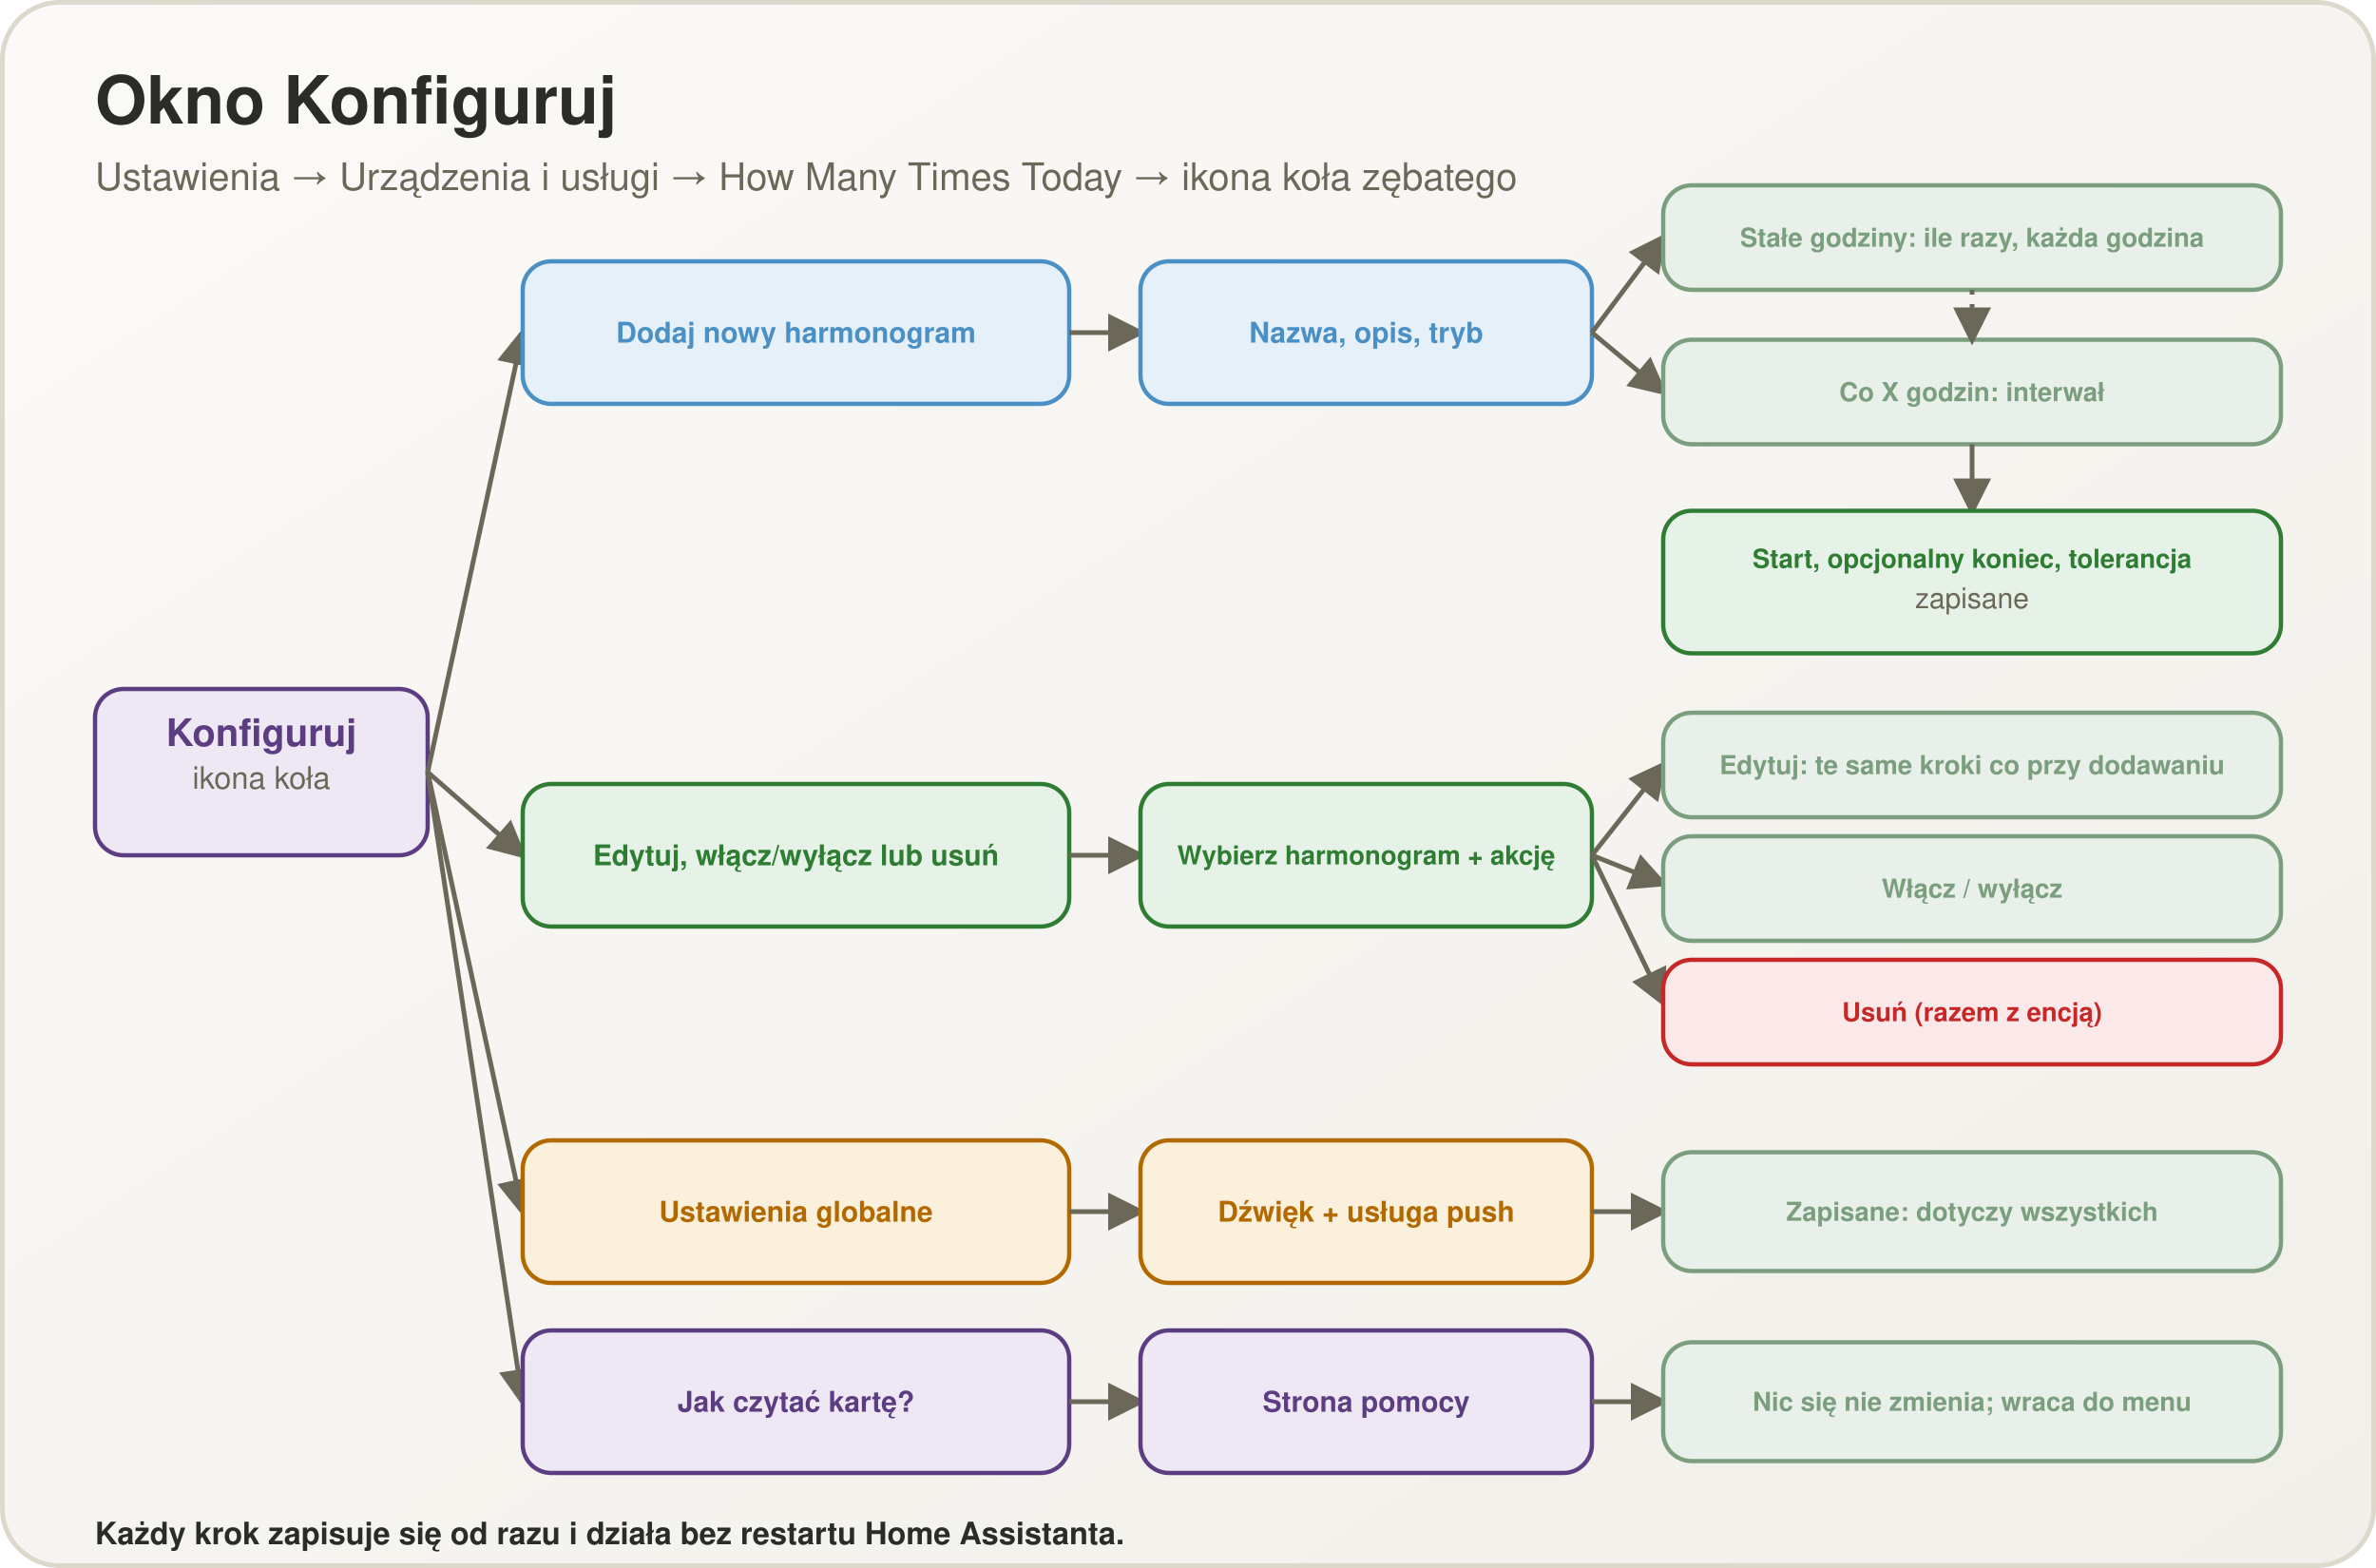
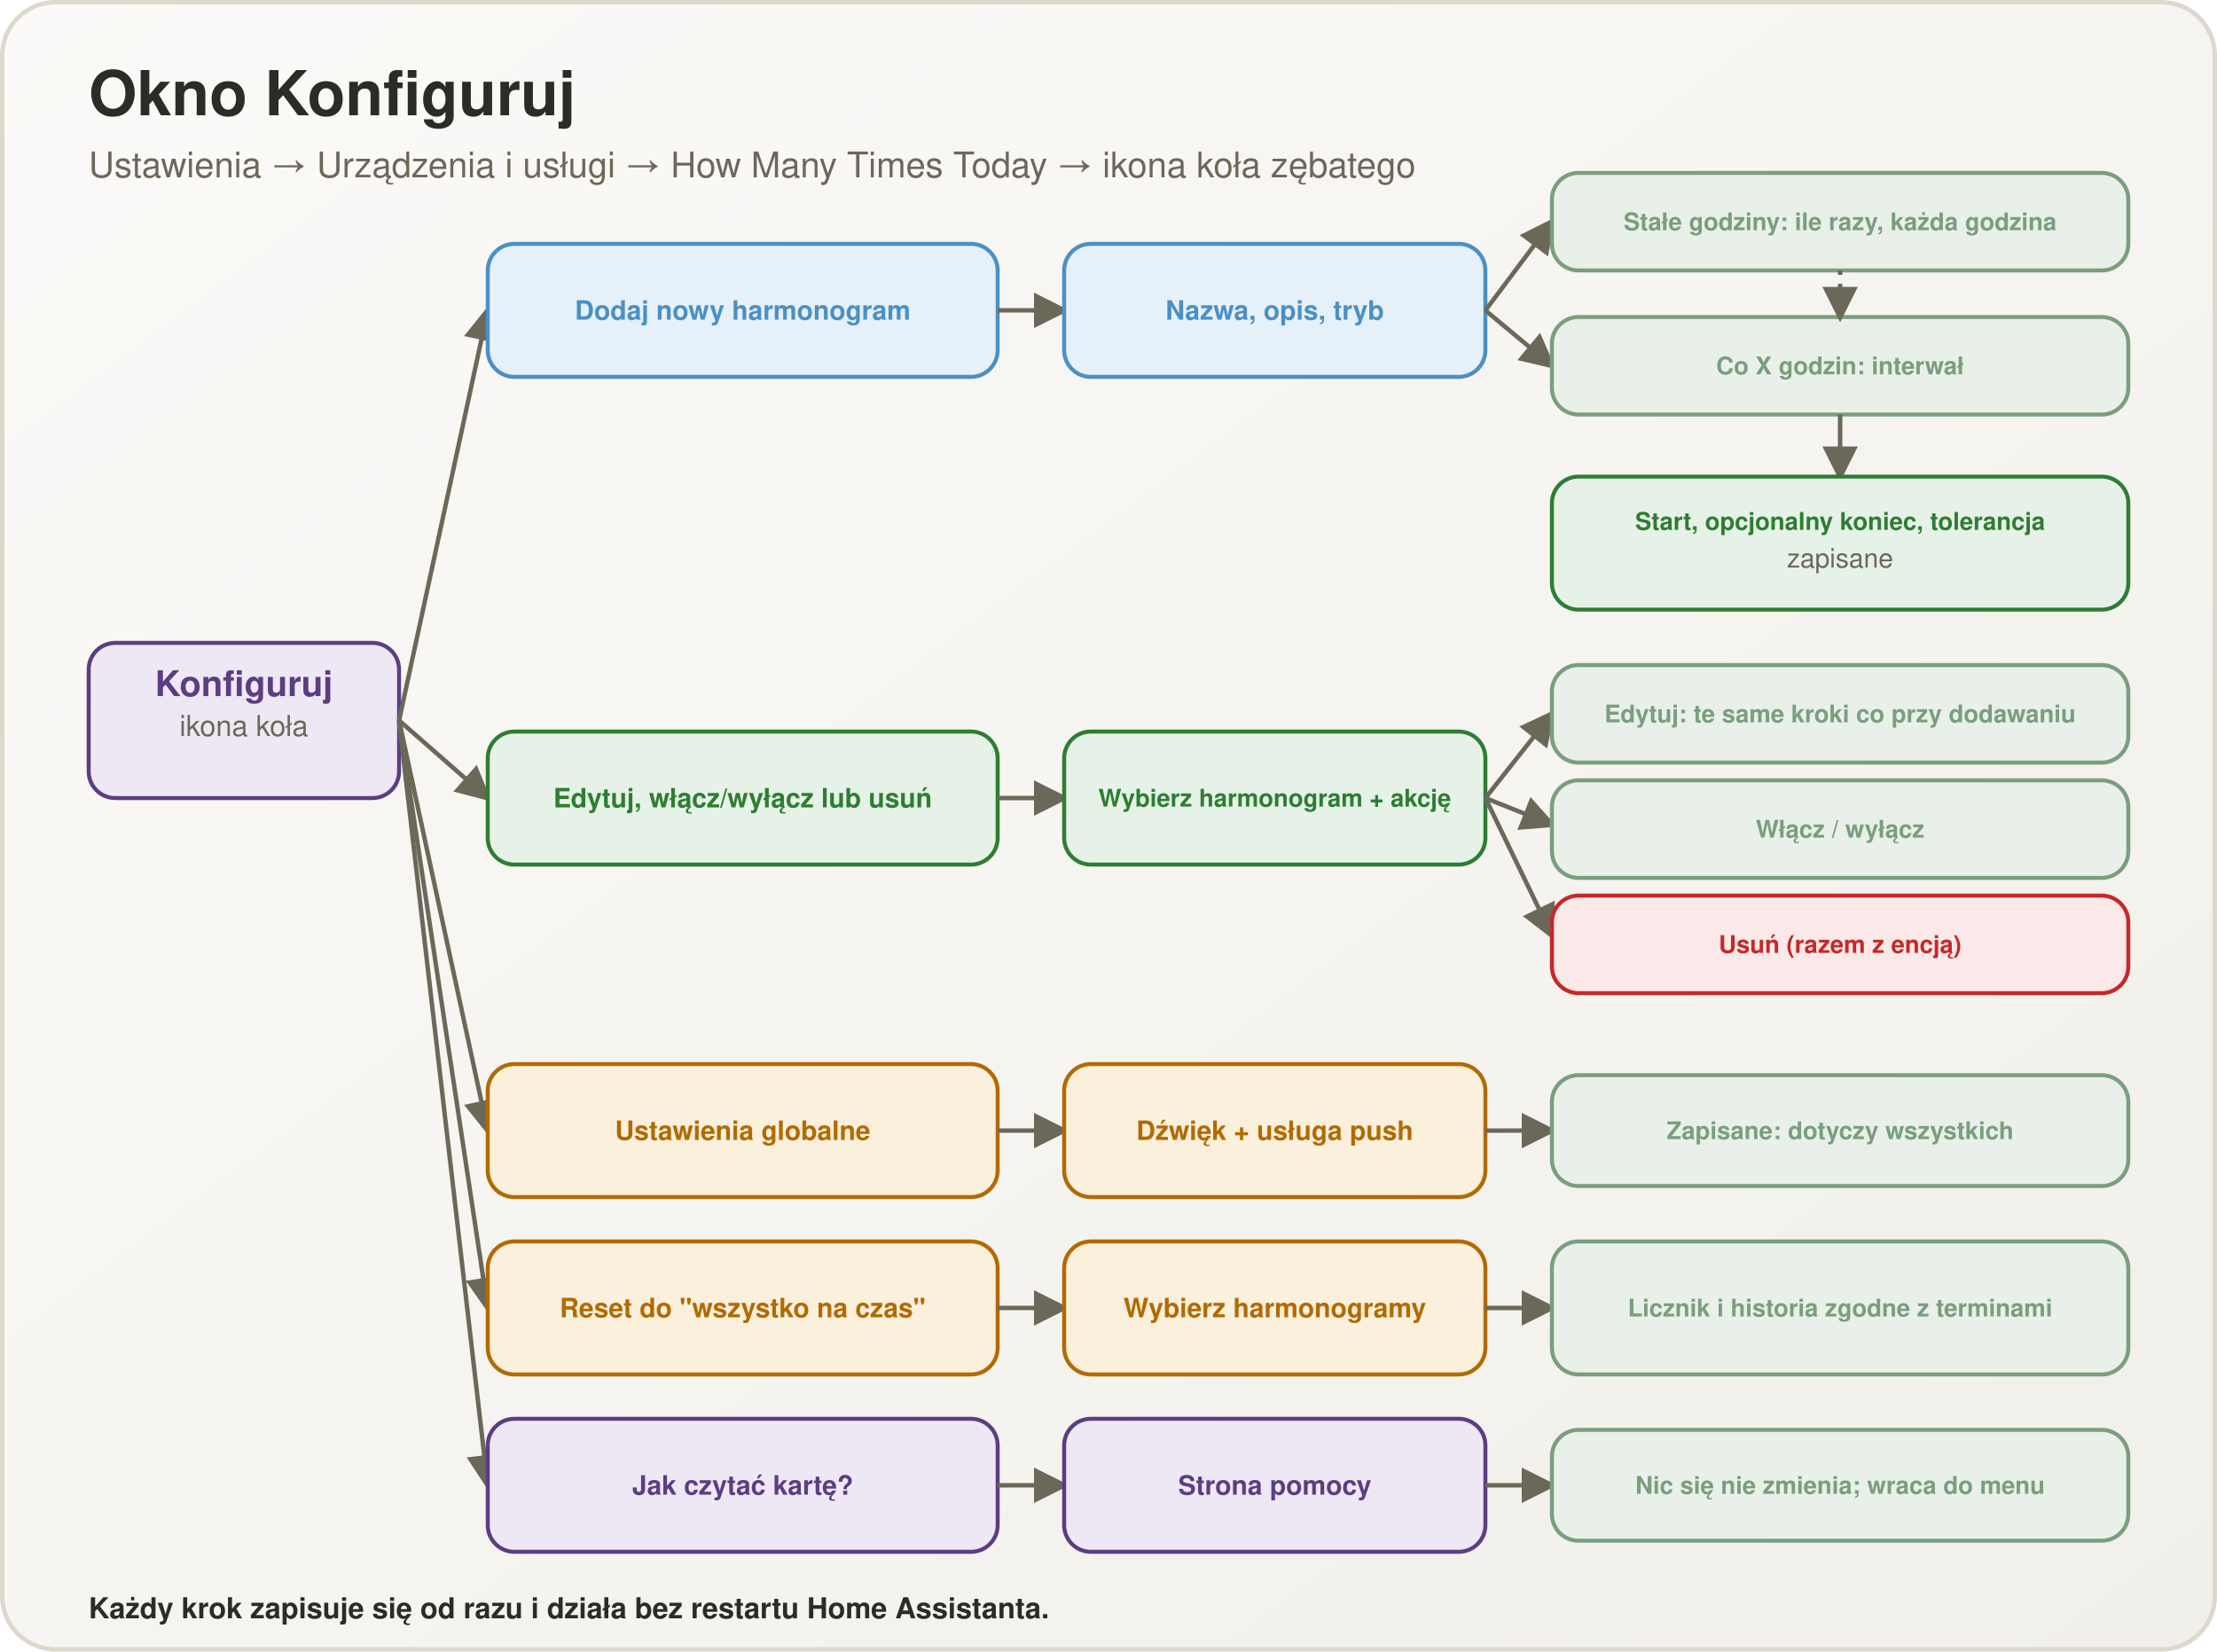
- <svg xmlns="http://www.w3.org/2000/svg" viewBox="0 0 1000 660" width="1000" height="660">
+ <svg xmlns="http://www.w3.org/2000/svg" viewBox="0 0 1000 745" width="1000" height="745">
  <defs>
    <linearGradient id="bg" x1="0" y1="0" x2="1" y2="1">
      <stop offset="0" stop-color="#fbfaf8" />
      <stop offset="1" stop-color="#f1efe9" />
    </linearGradient>
    <marker id="m6b6859" viewBox="0 0 10 10" refX="8.5" refY="5" markerWidth="8" markerHeight="8" orient="auto-start-reverse">
      <path d="M0,0 L10,5 L0,10 z" fill="#6b6859" />
    </marker>
  </defs>
-   <rect x="1" y="1" width="998" height="658" rx="24" fill="url(#bg)" stroke="#ddd8cc" stroke-width="2" />
+   <rect x="1" y="1" width="998" height="743" rx="24" fill="url(#bg)" stroke="#ddd8cc" stroke-width="2" />
  <text x="40" y="52" font-family="Segoe UI, Helvetica, Arial, sans-serif" font-size="28" font-weight="700" fill="#2b2b28" text-anchor="start">Okno Konfiguruj</text>
  <text x="40" y="80" font-family="Segoe UI, Helvetica, Arial, sans-serif" font-size="16" font-weight="400" fill="#6b6859" text-anchor="start">Ustawienia → Urządzenia i usługi → How Many Times Today → ikona koła zębatego</text>
  <rect x="40" y="290" width="140" height="70" rx="12" fill="#eee8f5" stroke="#5c3d82" stroke-width="1.8" />
  <text x="110.0" y="314" font-family="Segoe UI, Helvetica, Arial, sans-serif" font-size="16" font-weight="700" fill="#5c3d82" text-anchor="middle">Konfiguruj</text>
  <text x="110.0" y="332" font-family="Segoe UI, Helvetica, Arial, sans-serif" font-size="13" font-weight="400" fill="#6b6859" text-anchor="middle">ikona koła</text>
  <line x1="180" y1="325" x2="220" y2="140" stroke="#6b6859" stroke-width="2" marker-end="url(#m6b6859)" />
  <rect x="220" y="110" width="230" height="60" rx="12" fill="#e6f0f8" stroke="#4a90c4" stroke-width="1.8" />
  <text x="335.0" y="144.2" font-family="Segoe UI, Helvetica, Arial, sans-serif" font-size="12" font-weight="700" fill="#4a90c4" text-anchor="middle">Dodaj nowy harmonogram</text>
  <line x1="450" y1="140" x2="480" y2="140" stroke="#6b6859" stroke-width="2" marker-end="url(#m6b6859)" />
  <line x1="180" y1="325" x2="220" y2="360" stroke="#6b6859" stroke-width="2" marker-end="url(#m6b6859)" />
  <rect x="220" y="330" width="230" height="60" rx="12" fill="#e6f2e7" stroke="#2e7d32" stroke-width="1.8" />
  <text x="335.0" y="364.2" font-family="Segoe UI, Helvetica, Arial, sans-serif" font-size="12" font-weight="700" fill="#2e7d32" text-anchor="middle">Edytuj, włącz/wyłącz lub usuń</text>
  <line x1="450" y1="360" x2="480" y2="360" stroke="#6b6859" stroke-width="2" marker-end="url(#m6b6859)" />
  <line x1="180" y1="325" x2="220" y2="510" stroke="#6b6859" stroke-width="2" marker-end="url(#m6b6859)" />
  <rect x="220" y="480" width="230" height="60" rx="12" fill="#fbf0dc" stroke="#b26a00" stroke-width="1.8" />
  <text x="335.0" y="514.2" font-family="Segoe UI, Helvetica, Arial, sans-serif" font-size="12" font-weight="700" fill="#b26a00" text-anchor="middle">Ustawienia globalne</text>
  <line x1="450" y1="510" x2="480" y2="510" stroke="#6b6859" stroke-width="2" marker-end="url(#m6b6859)" />
  <rect x="480" y="110" width="190" height="60" rx="12" fill="#e6f0f8" stroke="#4a90c4" stroke-width="1.8" />
  <text x="575.0" y="144.2" font-family="Segoe UI, Helvetica, Arial, sans-serif" font-size="12" font-weight="700" fill="#4a90c4" text-anchor="middle">Nazwa, opis, tryb</text>
  <line x1="670" y1="140" x2="700" y2="100" stroke="#6b6859" stroke-width="2" marker-end="url(#m6b6859)" />
  <line x1="670" y1="140" x2="700" y2="165" stroke="#6b6859" stroke-width="2" marker-end="url(#m6b6859)" />
  <rect x="700" y="78" width="260" height="44" rx="12" fill="#e8f0e9" stroke="#7a9e7e" stroke-width="1.8" />
  <text x="830.0" y="103.85" font-family="Segoe UI, Helvetica, Arial, sans-serif" font-size="11" font-weight="700" fill="#7a9e7e" text-anchor="middle">Stałe godziny: ile razy, każda godzina</text>
  <rect x="700" y="143" width="260" height="44" rx="12" fill="#e8f0e9" stroke="#7a9e7e" stroke-width="1.8" />
  <text x="830.0" y="168.85" font-family="Segoe UI, Helvetica, Arial, sans-serif" font-size="11" font-weight="700" fill="#7a9e7e" text-anchor="middle">Co X godzin: interwał</text>
  <line x1="830" y1="122" x2="830" y2="143" stroke="#6b6859" stroke-width="2" stroke-dasharray="2 4" marker-end="url(#m6b6859)" />
  <line x1="830" y1="187" x2="830" y2="215" stroke="#6b6859" stroke-width="2" marker-end="url(#m6b6859)" />
  <rect x="700" y="215" width="260" height="60" rx="12" fill="#e6f2e7" stroke="#2e7d32" stroke-width="1.8" />
  <text x="830.0" y="239" font-family="Segoe UI, Helvetica, Arial, sans-serif" font-size="11" font-weight="700" fill="#2e7d32" text-anchor="middle">Start, opcjonalny koniec, tolerancja</text>
  <text x="830.0" y="256" font-family="Segoe UI, Helvetica, Arial, sans-serif" font-size="12" font-weight="400" fill="#6b6859" text-anchor="middle">zapisane</text>
  <rect x="480" y="330" width="190" height="60" rx="12" fill="#e6f2e7" stroke="#2e7d32" stroke-width="1.8" />
  <text x="575.0" y="363.85" font-family="Segoe UI, Helvetica, Arial, sans-serif" font-size="11" font-weight="700" fill="#2e7d32" text-anchor="middle">Wybierz harmonogram + akcję</text>
  <line x1="670" y1="360" x2="700" y2="322" stroke="#6b6859" stroke-width="2" marker-end="url(#m6b6859)" />
  <line x1="670" y1="360" x2="700" y2="372" stroke="#6b6859" stroke-width="2" marker-end="url(#m6b6859)" />
  <line x1="670" y1="360" x2="700" y2="422" stroke="#6b6859" stroke-width="2" marker-end="url(#m6b6859)" />
  <rect x="700" y="300" width="260" height="44" rx="12" fill="#e8f0e9" stroke="#7a9e7e" stroke-width="1.8" />
  <text x="830.0" y="325.85" font-family="Segoe UI, Helvetica, Arial, sans-serif" font-size="11" font-weight="700" fill="#7a9e7e" text-anchor="middle">Edytuj: te same kroki co przy dodawaniu</text>
  <rect x="700" y="352" width="260" height="44" rx="12" fill="#e8f0e9" stroke="#7a9e7e" stroke-width="1.8" />
  <text x="830.0" y="377.85" font-family="Segoe UI, Helvetica, Arial, sans-serif" font-size="11" font-weight="700" fill="#7a9e7e" text-anchor="middle">Włącz / wyłącz</text>
  <rect x="700" y="404" width="260" height="44" rx="12" fill="#fbe9e9" stroke="#c62828" stroke-width="1.8" />
  <text x="830.0" y="429.85" font-family="Segoe UI, Helvetica, Arial, sans-serif" font-size="11" font-weight="700" fill="#c62828" text-anchor="middle">Usuń (razem z encją)</text>
  <rect x="480" y="480" width="190" height="60" rx="12" fill="#fbf0dc" stroke="#b26a00" stroke-width="1.8" />
  <text x="575.0" y="514.2" font-family="Segoe UI, Helvetica, Arial, sans-serif" font-size="12" font-weight="700" fill="#b26a00" text-anchor="middle">Dźwięk + usługa push</text>
  <line x1="670" y1="510" x2="700" y2="510" stroke="#6b6859" stroke-width="2" marker-end="url(#m6b6859)" />
  <rect x="700" y="485" width="260" height="50" rx="12" fill="#e8f0e9" stroke="#7a9e7e" stroke-width="1.8" />
  <text x="830.0" y="513.85" font-family="Segoe UI, Helvetica, Arial, sans-serif" font-size="11" font-weight="700" fill="#7a9e7e" text-anchor="middle">Zapisane: dotyczy wszystkich</text>
  <line x1="180" y1="325" x2="220" y2="590" stroke="#6b6859" stroke-width="2" marker-end="url(#m6b6859)" />
-   <rect x="220" y="560" width="230" height="60" rx="12" fill="#eee8f5" stroke="#5c3d82" stroke-width="1.8" />
-   <text x="335.0" y="594.2" font-family="Segoe UI, Helvetica, Arial, sans-serif" font-size="12" font-weight="700" fill="#5c3d82" text-anchor="middle">Jak czytać kartę?</text>
+   <rect x="220" y="560" width="230" height="60" rx="12" fill="#fbf0dc" stroke="#b26a00" stroke-width="1.8" />
+   <text x="335.0" y="594.2" font-family="Segoe UI, Helvetica, Arial, sans-serif" font-size="12" font-weight="700" fill="#b26a00" text-anchor="middle">Reset do "wszystko na czas"</text>
  <line x1="450" y1="590" x2="480" y2="590" stroke="#6b6859" stroke-width="2" marker-end="url(#m6b6859)" />
-   <rect x="480" y="560" width="190" height="60" rx="12" fill="#eee8f5" stroke="#5c3d82" stroke-width="1.8" />
-   <text x="575.0" y="594.2" font-family="Segoe UI, Helvetica, Arial, sans-serif" font-size="12" font-weight="700" fill="#5c3d82" text-anchor="middle">Strona pomocy</text>
+   <rect x="480" y="560" width="190" height="60" rx="12" fill="#fbf0dc" stroke="#b26a00" stroke-width="1.8" />
+   <text x="575.0" y="594.2" font-family="Segoe UI, Helvetica, Arial, sans-serif" font-size="12" font-weight="700" fill="#b26a00" text-anchor="middle">Wybierz harmonogramy</text>
  <line x1="670" y1="590" x2="700" y2="590" stroke="#6b6859" stroke-width="2" marker-end="url(#m6b6859)" />
-   <rect x="700" y="565" width="260" height="50" rx="12" fill="#e8f0e9" stroke="#7a9e7e" stroke-width="1.8" />
-   <text x="830.0" y="593.85" font-family="Segoe UI, Helvetica, Arial, sans-serif" font-size="11" font-weight="700" fill="#7a9e7e" text-anchor="middle">Nic się nie zmienia; wraca do menu</text>
-   <text x="40" y="650" font-family="Segoe UI, Helvetica, Arial, sans-serif" font-size="13" font-weight="600" fill="#2b2b28" text-anchor="start">Każdy krok zapisuje się od razu i działa bez restartu Home Assistanta.</text>
+   <rect x="700" y="560" width="260" height="60" rx="12" fill="#e8f0e9" stroke="#7a9e7e" stroke-width="1.8" />
+   <text x="830.0" y="593.85" font-family="Segoe UI, Helvetica, Arial, sans-serif" font-size="11" font-weight="700" fill="#7a9e7e" text-anchor="middle">Licznik i historia zgodne z terminami</text>
+   <line x1="180" y1="325" x2="220" y2="670" stroke="#6b6859" stroke-width="2" marker-end="url(#m6b6859)" />
+   <rect x="220" y="640" width="230" height="60" rx="12" fill="#eee8f5" stroke="#5c3d82" stroke-width="1.8" />
+   <text x="335.0" y="674.2" font-family="Segoe UI, Helvetica, Arial, sans-serif" font-size="12" font-weight="700" fill="#5c3d82" text-anchor="middle">Jak czytać kartę?</text>
+   <line x1="450" y1="670" x2="480" y2="670" stroke="#6b6859" stroke-width="2" marker-end="url(#m6b6859)" />
+   <rect x="480" y="640" width="190" height="60" rx="12" fill="#eee8f5" stroke="#5c3d82" stroke-width="1.8" />
+   <text x="575.0" y="674.2" font-family="Segoe UI, Helvetica, Arial, sans-serif" font-size="12" font-weight="700" fill="#5c3d82" text-anchor="middle">Strona pomocy</text>
+   <line x1="670" y1="670" x2="700" y2="670" stroke="#6b6859" stroke-width="2" marker-end="url(#m6b6859)" />
+   <rect x="700" y="645" width="260" height="50" rx="12" fill="#e8f0e9" stroke="#7a9e7e" stroke-width="1.8" />
+   <text x="830.0" y="673.85" font-family="Segoe UI, Helvetica, Arial, sans-serif" font-size="11" font-weight="700" fill="#7a9e7e" text-anchor="middle">Nic się nie zmienia; wraca do menu</text>
+   <text x="40" y="730" font-family="Segoe UI, Helvetica, Arial, sans-serif" font-size="13" font-weight="600" fill="#2b2b28" text-anchor="start">Każdy krok zapisuje się od razu i działa bez restartu Home Assistanta.</text>
</svg>
